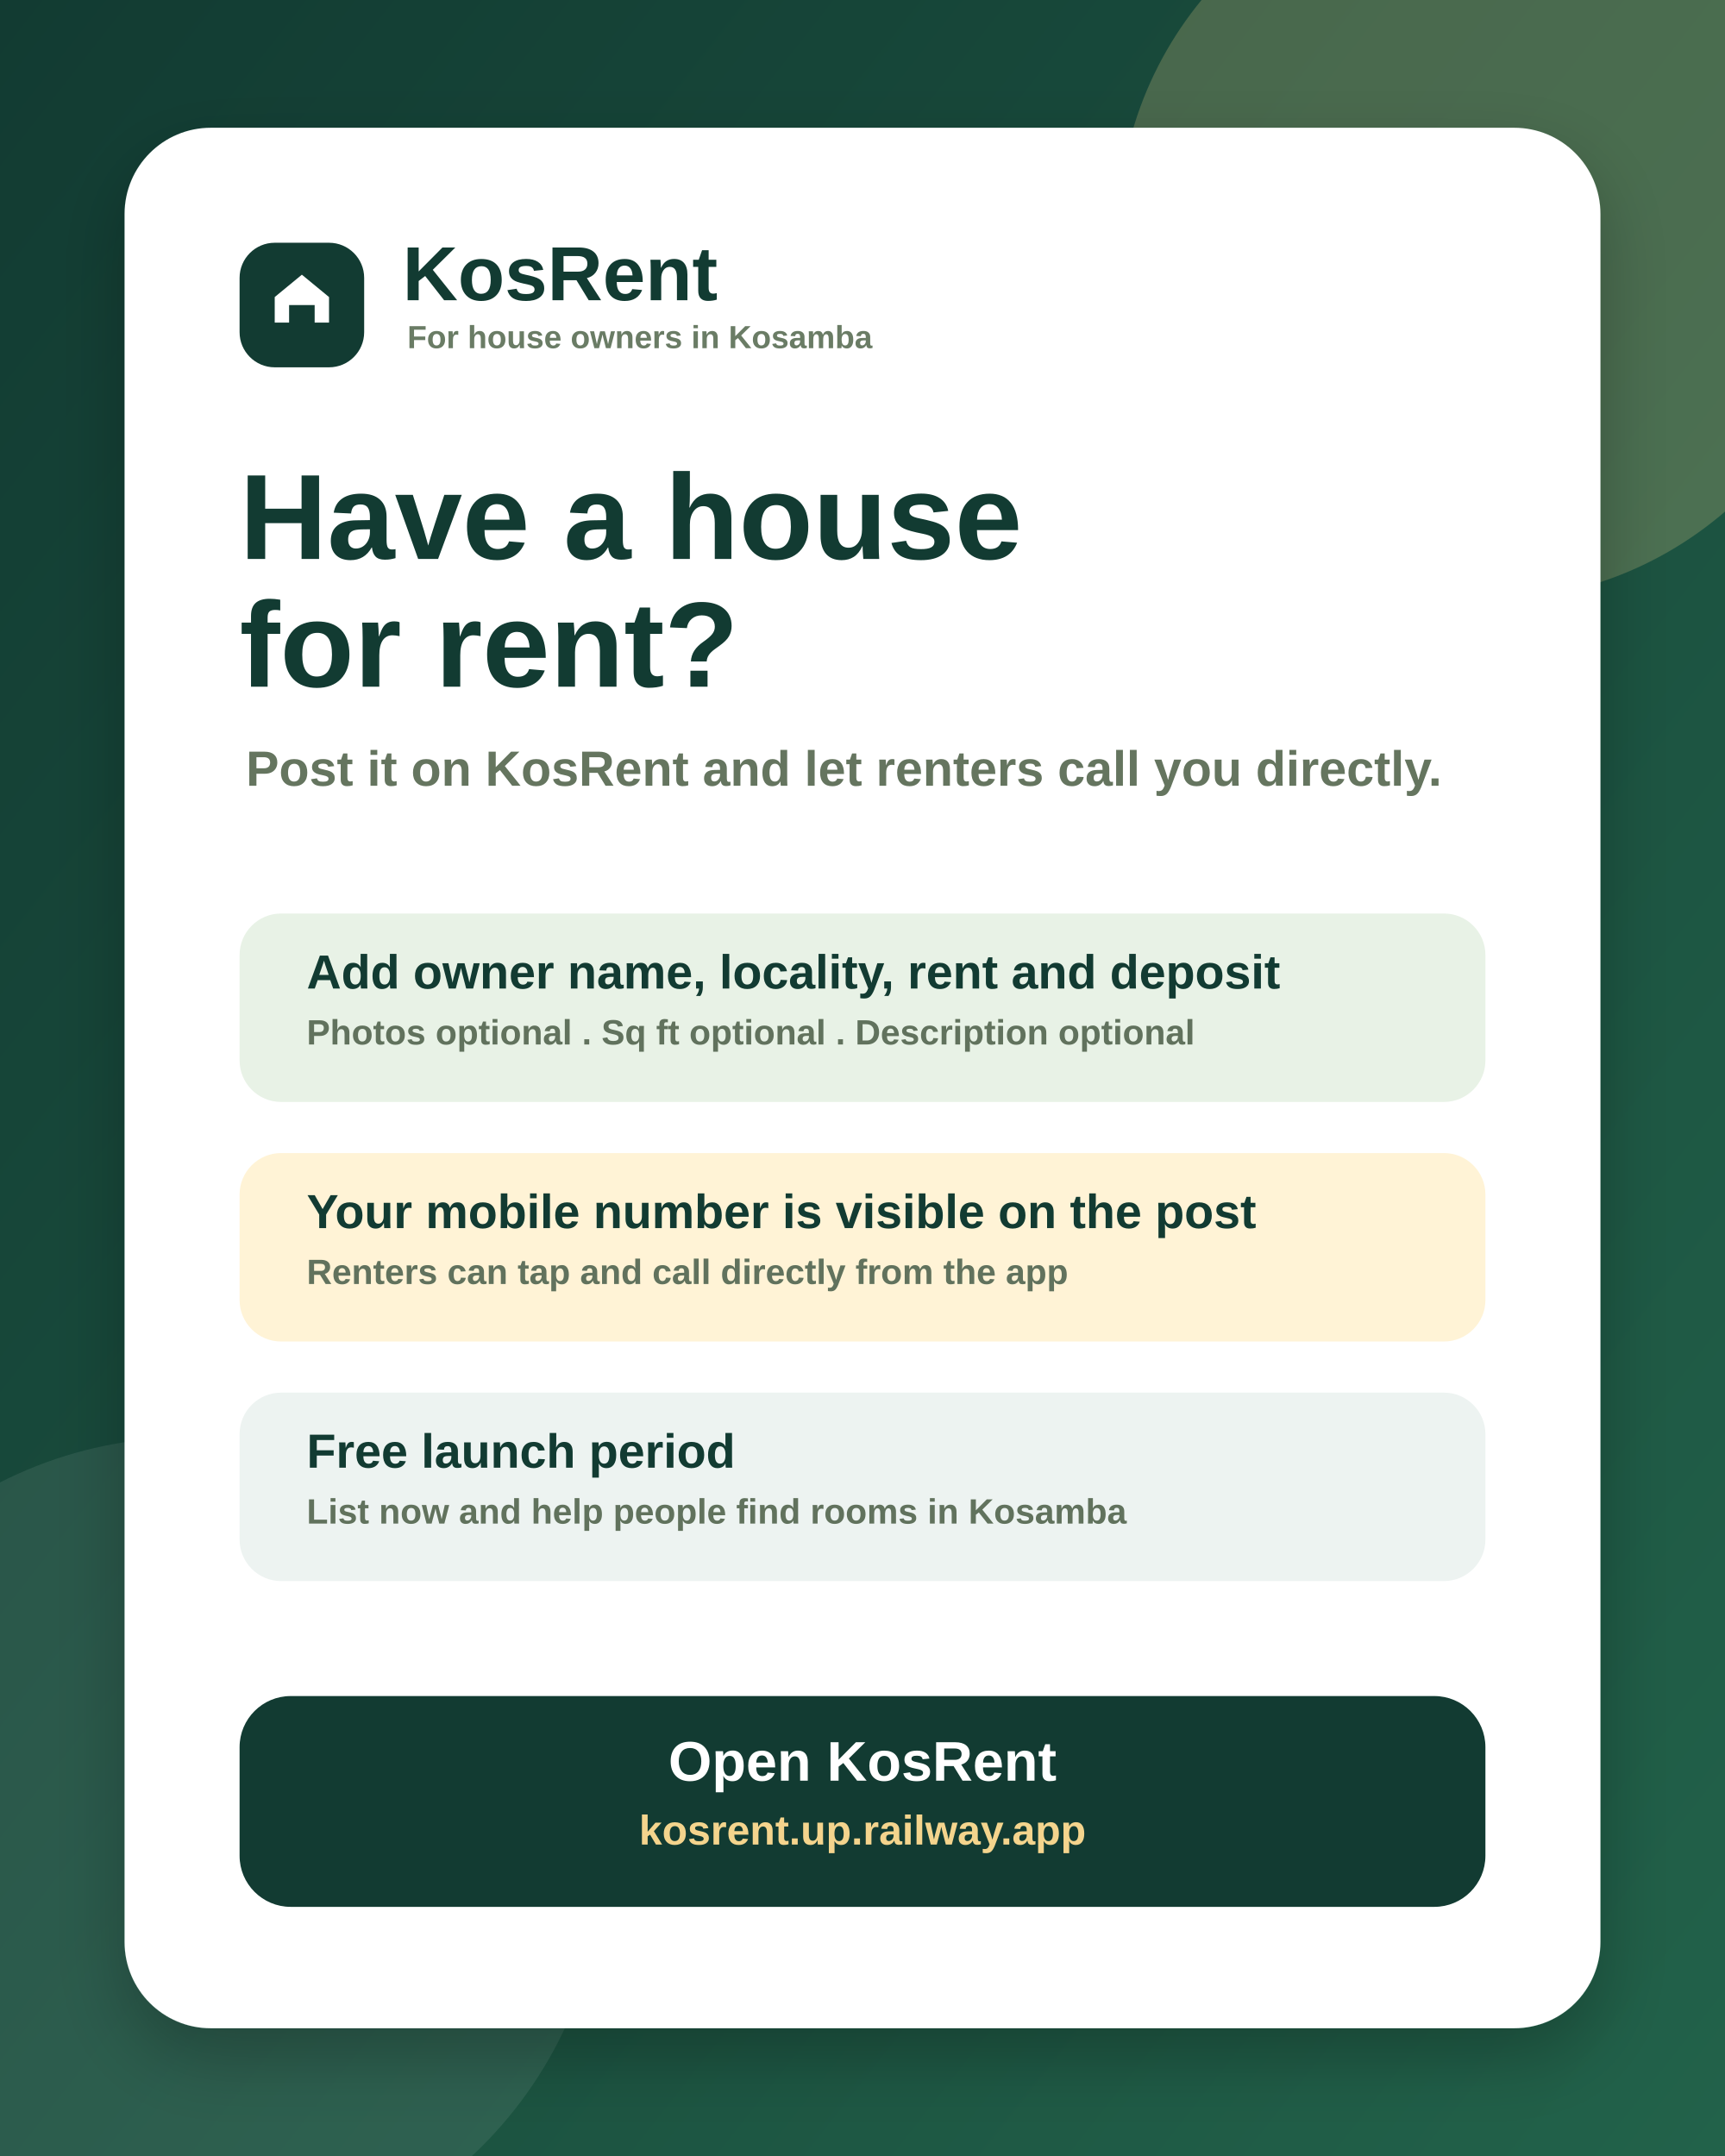
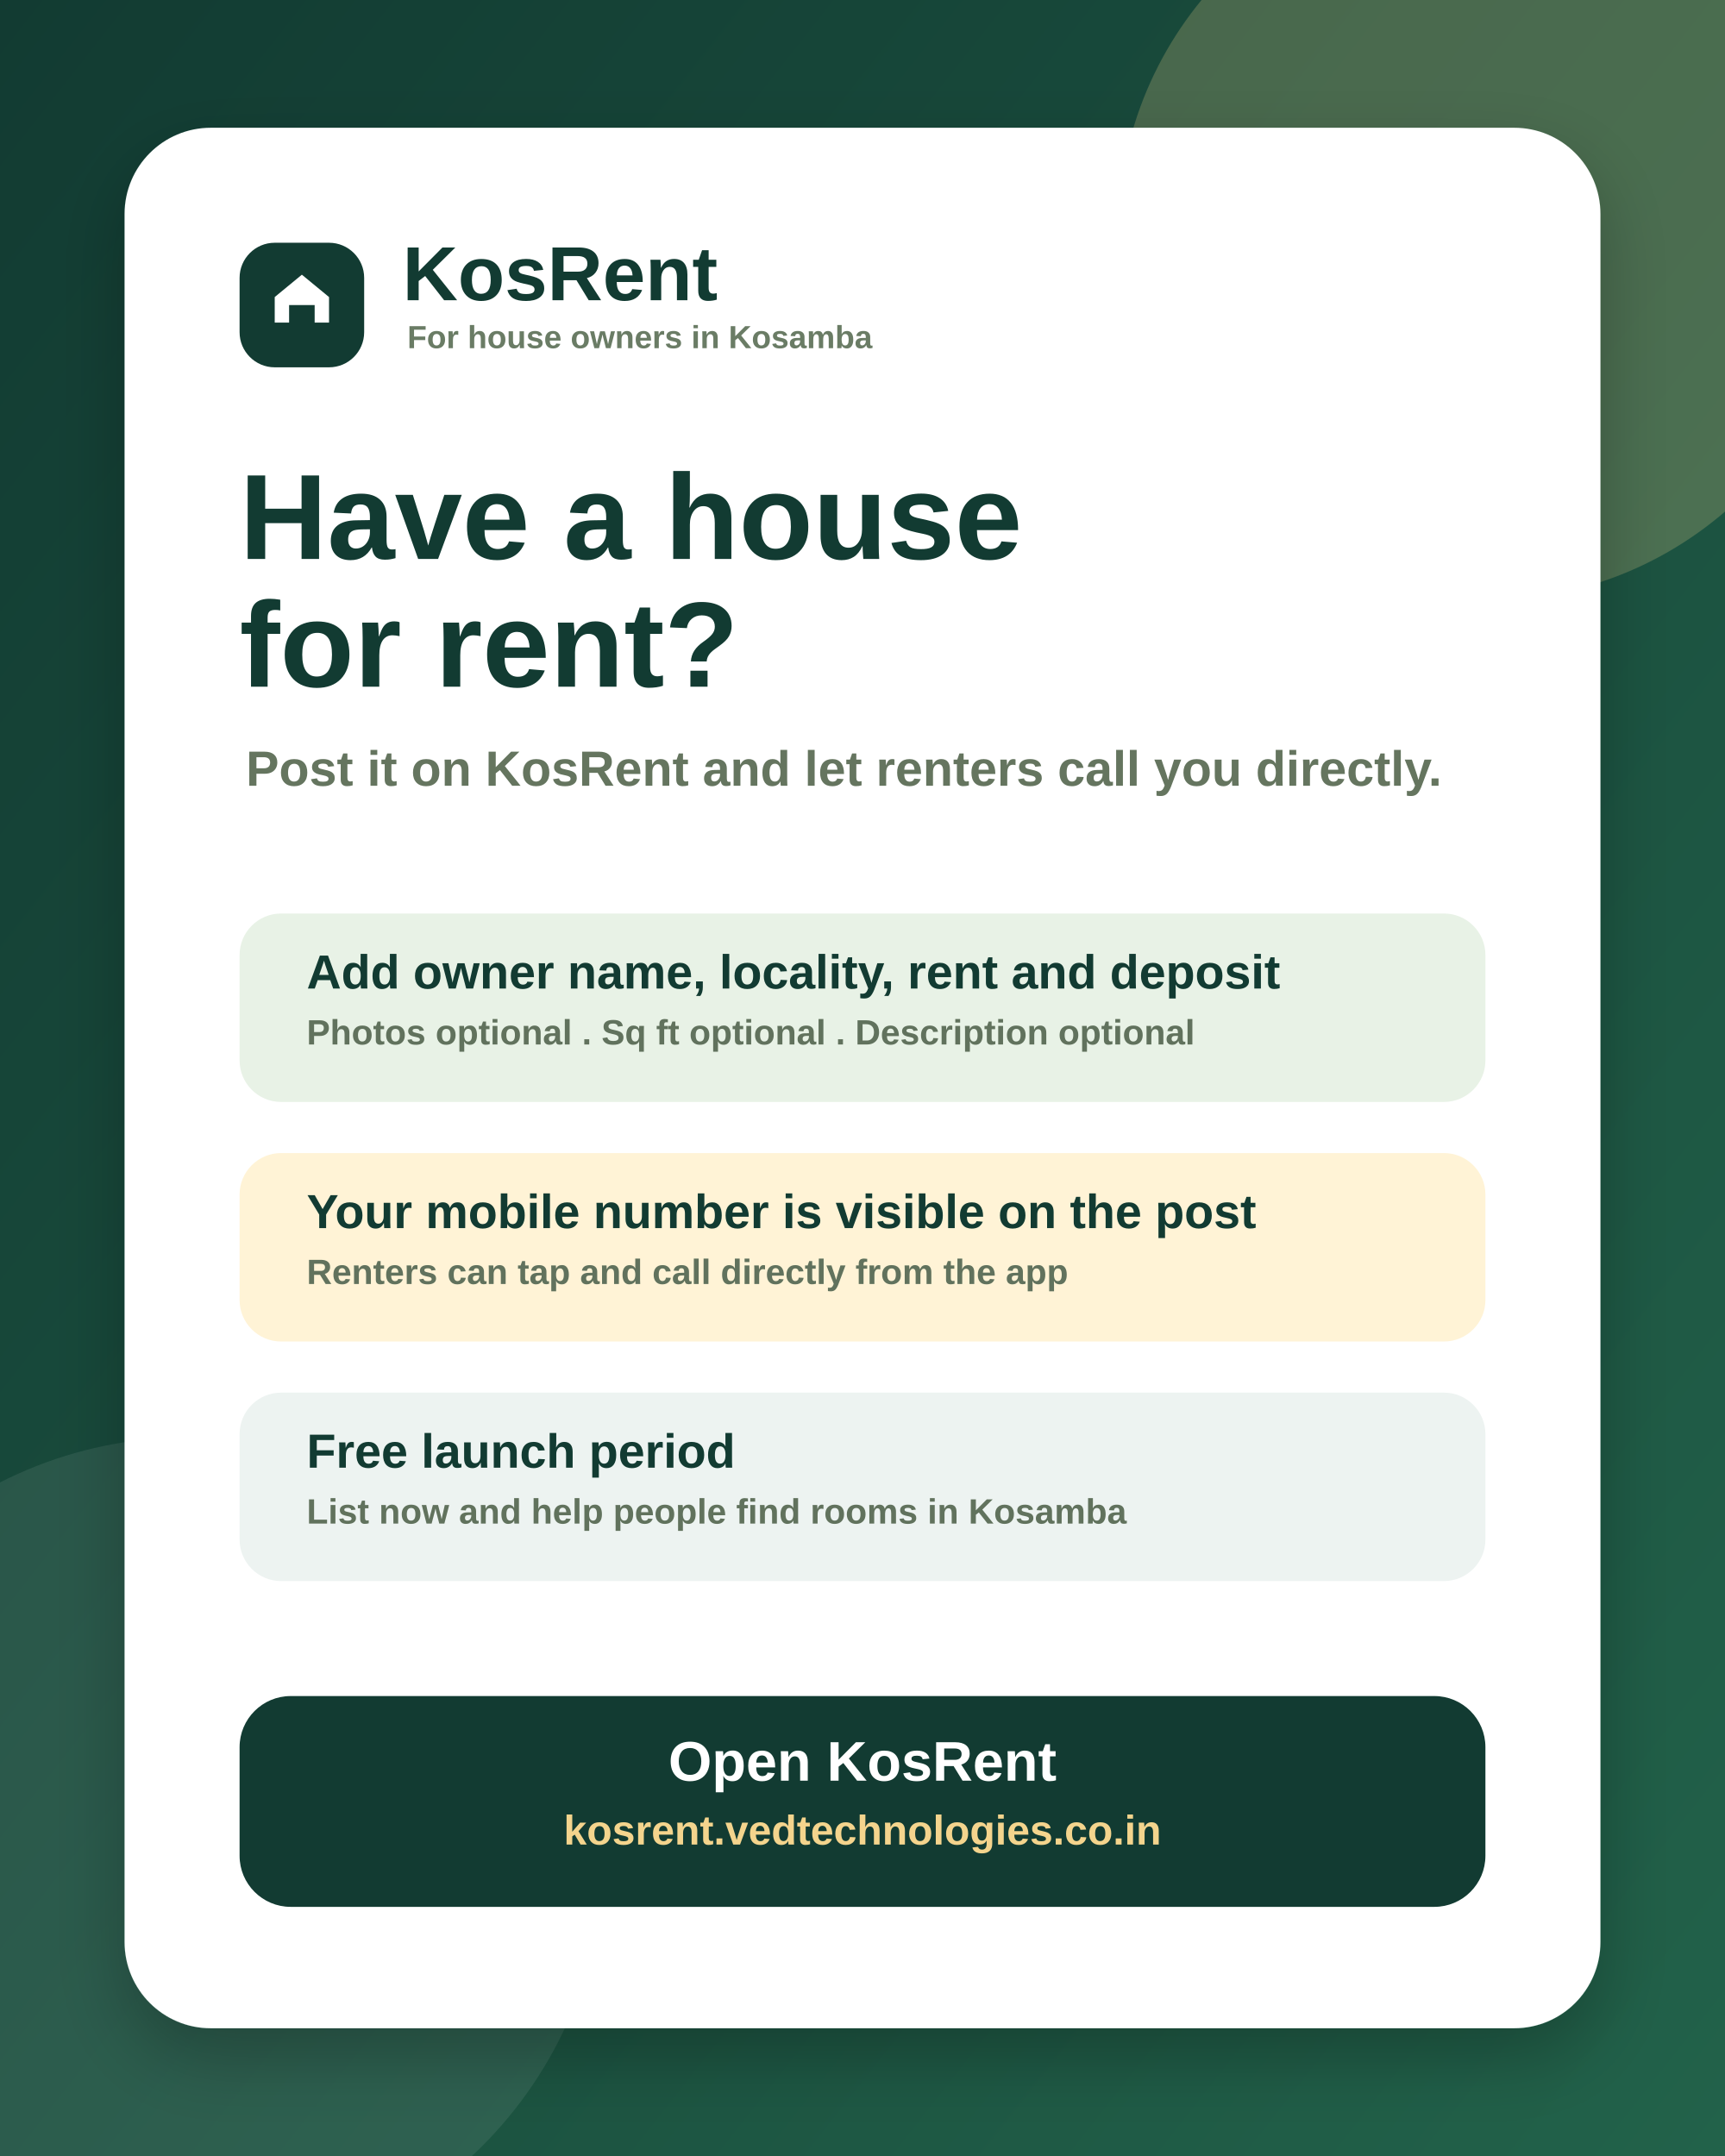
<svg xmlns="http://www.w3.org/2000/svg" width="1080" height="1350" viewBox="0 0 1080 1350" role="img" aria-labelledby="title desc">
  <defs>
    <linearGradient id="bg" x1="0" y1="0" x2="1" y2="1">
      <stop offset="0" stop-color="#123b32" />
      <stop offset="1" stop-color="#22624a" />
    </linearGradient>
    <filter id="shadow" x="-20%" y="-20%" width="140%" height="140%">
      <feDropShadow dx="0" dy="18" stdDeviation="22" flood-color="#000" flood-opacity="0.25" />
    </filter>
  </defs>
  <rect width="1080" height="1350" fill="url(#bg)" />
  <circle cx="930" cy="146" r="230" fill="#f4d48d" opacity="0.22" />
  <circle cx="118" cy="1160" r="260" fill="#ffffff" opacity="0.08" />
  <g transform="translate(78 80)">
    <rect width="924" height="1190" rx="54" fill="#ffffff" filter="url(#shadow)" />
    <g transform="translate(72 72)">
      <rect width="78" height="78" rx="22" fill="#123b32" />
      <path d="M22 50V34L39 20L56 34V50H47V39H31V50Z" fill="#fff" />
      <text x="102" y="36" font-family="DM Sans, Arial, sans-serif" font-size="48" font-weight="900" fill="#123b32">KosRent</text>
      <text x="105" y="66" font-family="DM Sans, Arial, sans-serif" font-size="20" font-weight="700" fill="#6a7c65">For house owners in Kosamba</text>
    </g>
    <text x="72" y="270" font-family="DM Sans, Arial, sans-serif" font-size="76" font-weight="900" fill="#123b32">Have a house</text>
    <text x="72" y="350" font-family="DM Sans, Arial, sans-serif" font-size="76" font-weight="900" fill="#123b32">for rent?</text>
    <text x="76" y="412" font-family="DM Sans, Arial, sans-serif" font-size="31" font-weight="700" fill="#65755f">Post it on KosRent and let renters call you directly.</text>
    <g transform="translate(72 492)">
      <rect width="780" height="118" rx="26" fill="#e8f2e6" />
      <text x="42" y="47" font-family="DM Sans, Arial, sans-serif" font-size="30" font-weight="900" fill="#123b32">Add owner name, locality, rent and deposit</text>
      <text x="42" y="82" font-family="DM Sans, Arial, sans-serif" font-size="22" font-weight="700" fill="#61725d">Photos optional . Sq ft optional . Description optional</text>
    </g>
    <g transform="translate(72 642)">
      <rect width="780" height="118" rx="26" fill="#fff3d6" />
      <text x="42" y="47" font-family="DM Sans, Arial, sans-serif" font-size="30" font-weight="900" fill="#123b32">Your mobile number is visible on the post</text>
      <text x="42" y="82" font-family="DM Sans, Arial, sans-serif" font-size="22" font-weight="700" fill="#61725d">Renters can tap and call directly from the app</text>
    </g>
    <g transform="translate(72 792)">
      <rect width="780" height="118" rx="26" fill="#edf3f1" />
      <text x="42" y="47" font-family="DM Sans, Arial, sans-serif" font-size="30" font-weight="900" fill="#123b32">Free launch period</text>
      <text x="42" y="82" font-family="DM Sans, Arial, sans-serif" font-size="22" font-weight="700" fill="#61725d">List now and help people find rooms in Kosamba</text>
    </g>
    <g transform="translate(72 982)">
      <rect width="780" height="132" rx="32" fill="#123b32" />
      <text x="390" y="53" text-anchor="middle" font-family="DM Sans, Arial, sans-serif" font-size="35" font-weight="900" fill="#fff">Open KosRent</text>
-       <text x="390" y="93" text-anchor="middle" font-family="DM Sans, Arial, sans-serif" font-size="26" font-weight="900" fill="#f4d48d">kosrent.up.railway.app</text>
+       <text x="390" y="93" text-anchor="middle" font-family="DM Sans, Arial, sans-serif" font-size="26" font-weight="900" fill="#f4d48d">kosrent.vedtechnologies.co.in</text>
    </g>
  </g>
</svg>
